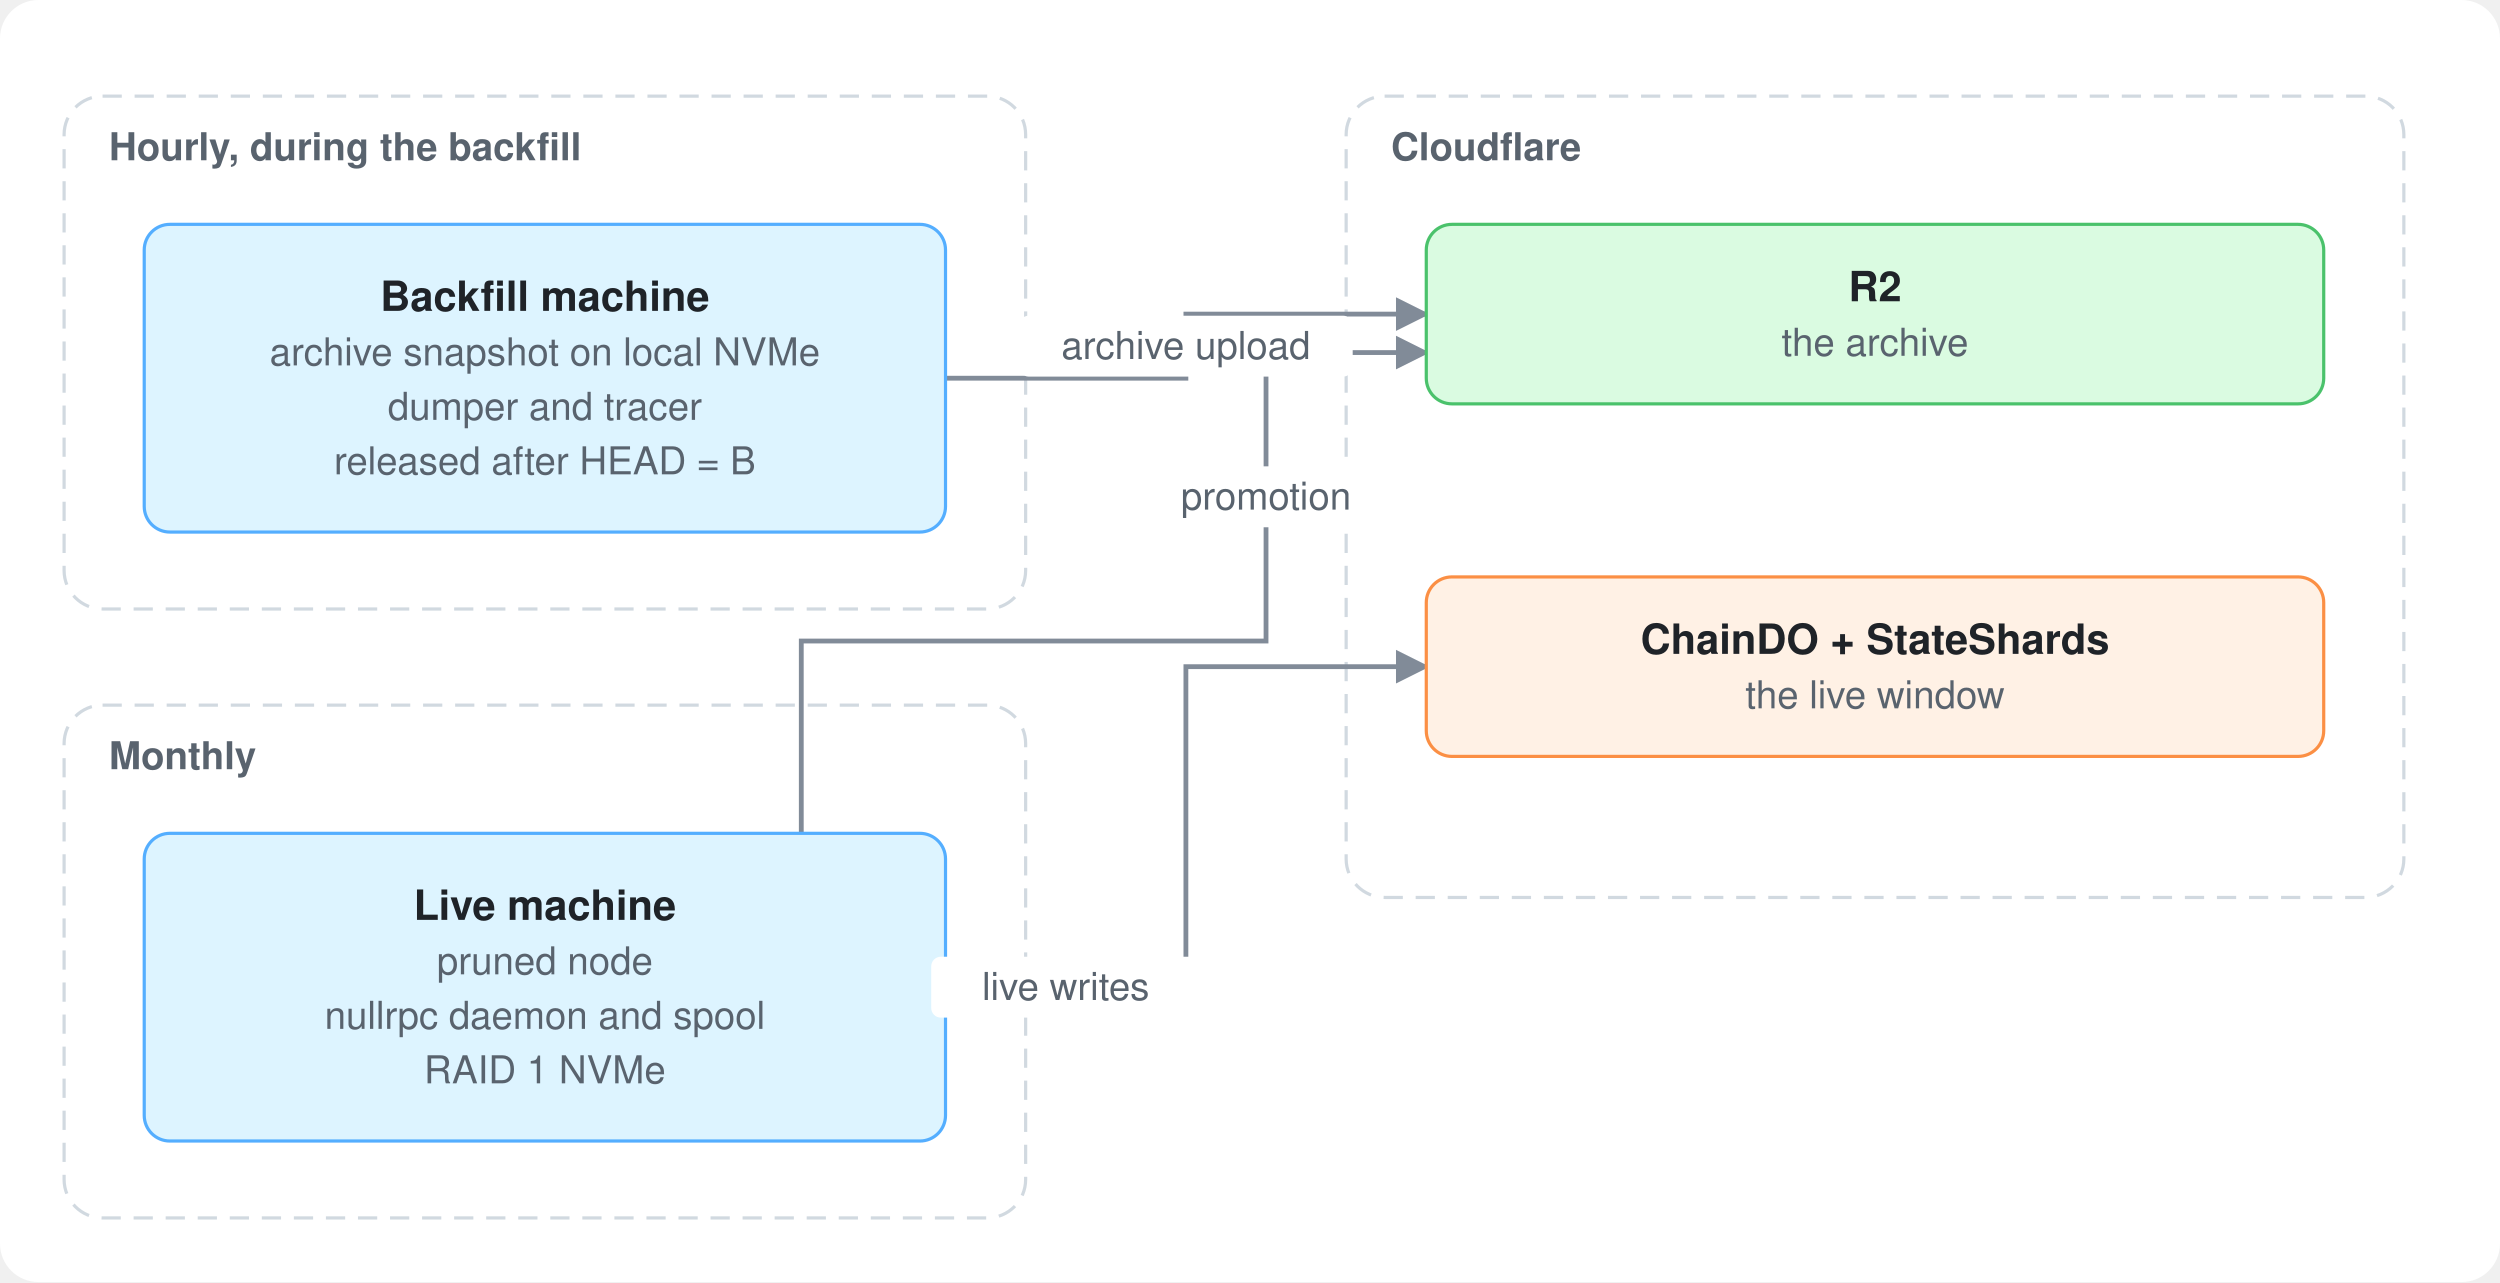
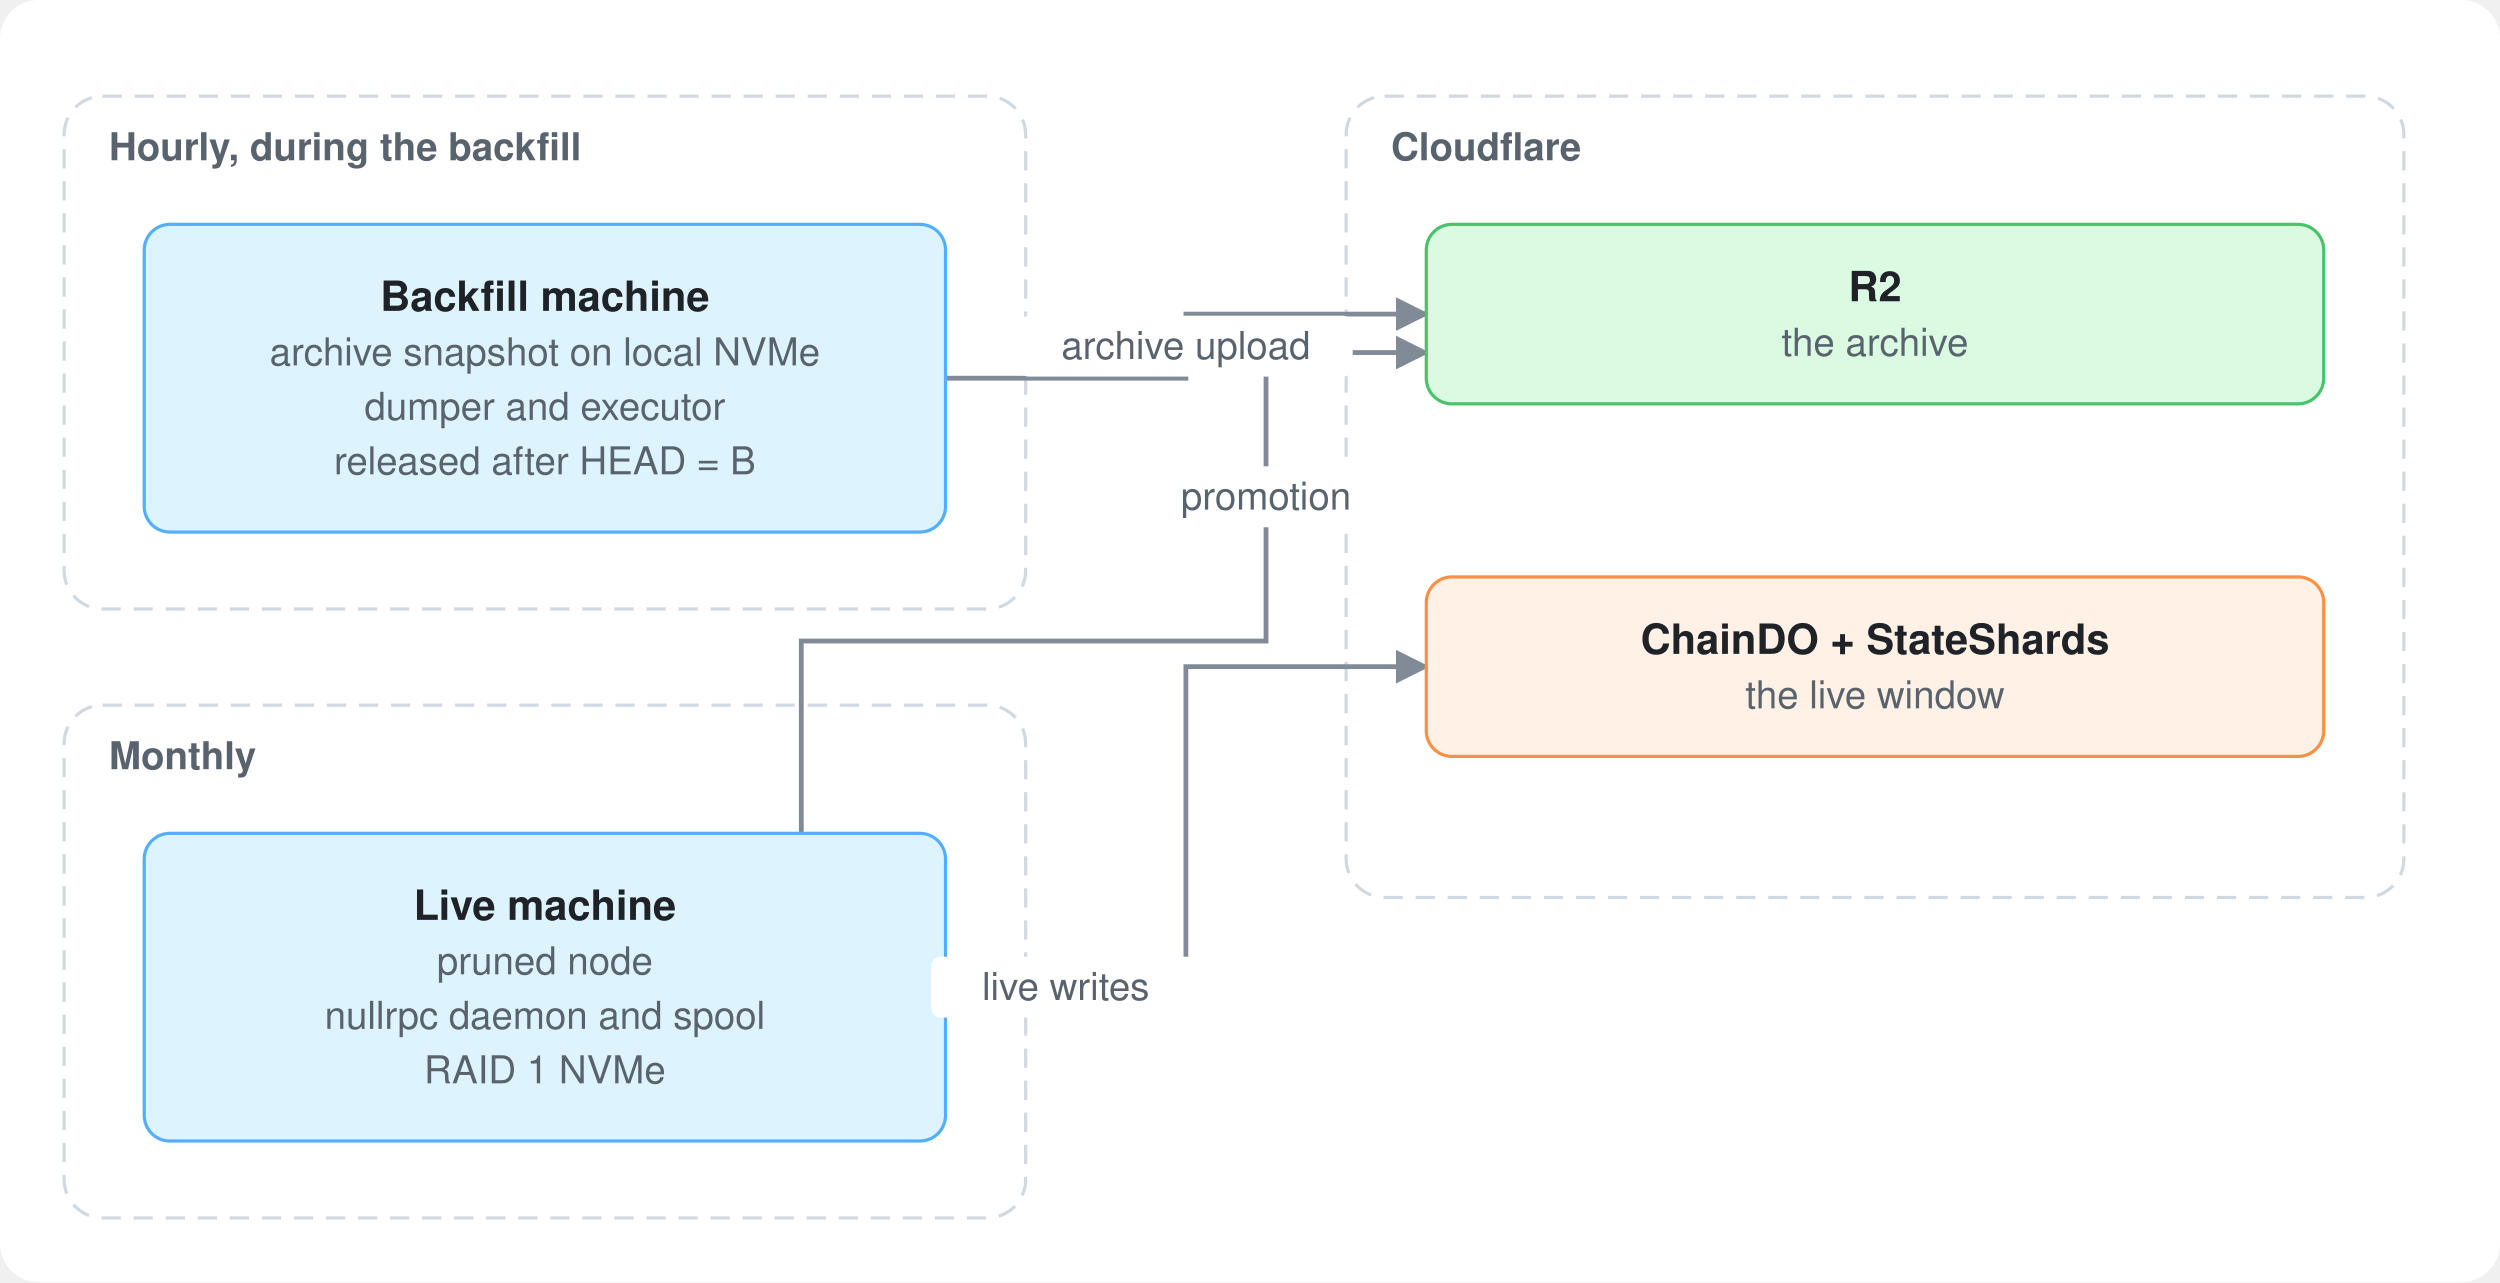
<svg xmlns="http://www.w3.org/2000/svg" viewBox="0 0 780 400" width="780" height="400" font-family="-apple-system, BlinkMacSystemFont, 'Segoe UI', Helvetica, Arial, sans-serif" font-size="13">
  <style>
.bg{fill:#ffffff}.lb{fill:#ffffff}
.h{fill:#1f2328;font-weight:600}.t{fill:#1f2328}.s{fill:#59636e;font-size:12px}
.ln{stroke:#818b98;stroke-width:1.5;fill:none}.ln.d{stroke-dasharray:5 4}.ah{fill:#818b98}
.al{fill:#59636e;font-size:12px}
.n{fill:#f6f8fa;stroke:#d1d9e0}.ext{fill:#f6f8fa;stroke:#d1d9e0;stroke-dasharray:4 3}
.host{fill:#ddf4ff;stroke:#54aeff}.cf{fill:#fff1e5;stroke:#fb8f44}
.st{fill:#dafbe1;stroke:#4ac26b}.warn{fill:#ffebe9;stroke:#ff8182}
.grp{fill:none;stroke:#d1d9e0;stroke-dasharray:6 4}.gl{fill:#59636e;font-size:12px;font-weight:600}
@media (prefers-color-scheme: dark){
.bg,.lb{fill:#0d1117}
.h,.t{fill:#e6edf3}.s,.al,.gl{fill:#9198a1}
.ln{stroke:#656c76}.ah{fill:#656c76}
.n,.ext{fill:#151b23;stroke:#3d444d}
.host{fill:#0c2d6b;stroke:#1f6feb}.cf{fill:#3b1d0a;stroke:#db6d28}
.st{fill:#04260f;stroke:#2ea043}.warn{fill:#3c0d0d;stroke:#f85149}
.grp{stroke:#3d444d}
}
</style>
  <defs>
    <marker id="ah" viewBox="0 0 10 10" refX="9" refY="5" markerWidth="7" markerHeight="7" orient="auto-start-reverse">
      <path class="ah" d="M0,0 L10,5 L0,10 z" />
    </marker>
  </defs>
  <rect class="bg" width="780" height="400" rx="12" />
  <rect class="grp" x="20" y="30" width="300" height="160" rx="12" />
  <text class="gl" x="34" y="50">Hourly, during the backfill</text>
  <rect class="grp" x="20" y="220" width="300" height="160" rx="12" />
  <text class="gl" x="34" y="240">Monthly</text>
  <rect class="grp" x="420" y="30" width="330" height="250" rx="12" />
  <text class="gl" x="434" y="50">Cloudflare</text>
  <path class="ln" d="M295,118.0 L370.0,118.0 L370.0,98.0 L445,98.0" marker-end="url(#ah)" />
  <path class="ln" d="M295,308.0 L370,308.0 L370,208.0 L445,208.0" marker-end="url(#ah)" />
  <path class="ln" d="M250,260 L250,200 L395,200 L395,110 L445,110" marker-end="url(#ah)" />
  <rect class="host" x="45" y="70" width="250" height="96" rx="8" />
  <text class="h" x="170.0" y="97.0" text-anchor="middle">Backfill machine</text>
  <text class="s" x="170.0" y="114.0" text-anchor="middle">archive snapshot on local NVMe</text>
-   <text class="s" x="170.0" y="131.0" text-anchor="middle">dumper and tracer</text>
+   <text class="s" x="170.0" y="131.0" text-anchor="middle">dumper and executor</text>
  <text class="s" x="170.0" y="148.0" text-anchor="middle">released after HEAD = B</text>
  <rect class="host" x="45" y="260" width="250" height="96" rx="8" />
  <text class="h" x="170.0" y="287.0" text-anchor="middle">Live machine</text>
  <text class="s" x="170.0" y="304.0" text-anchor="middle">pruned node</text>
  <text class="s" x="170.0" y="321.0" text-anchor="middle">nullrpc daemon and spool</text>
  <text class="s" x="170.0" y="338.0" text-anchor="middle">RAID 1 NVMe</text>
  <rect class="st" x="445" y="70" width="280" height="56" rx="8" />
  <text class="h" x="585.0" y="94.0" text-anchor="middle">R2</text>
  <text class="s" x="585.0" y="111.0" text-anchor="middle">the archive</text>
  <rect class="cf" x="445" y="180" width="280" height="56" rx="8" />
  <text class="h" x="585.0" y="204.0" text-anchor="middle">ChainDO + StateShards</text>
  <text class="s" x="585.0" y="221.0" text-anchor="middle">the live window</text>
  <rect class="lb" x="317.96" y="98.5" width="104.08" height="19" rx="3" />
  <text class="al" x="370.0" y="112.0" text-anchor="middle">archive upload</text>
  <rect class="lb" x="290.54" y="298.5" width="83.92" height="19" rx="3" />
  <text class="al" x="332.5" y="312.0" text-anchor="middle">live writes</text>
  <rect class="lb" x="359.76" y="145.5" width="70.48" height="19" rx="3" />
  <text class="al" x="395" y="159.0" text-anchor="middle">promotion</text>
</svg>
